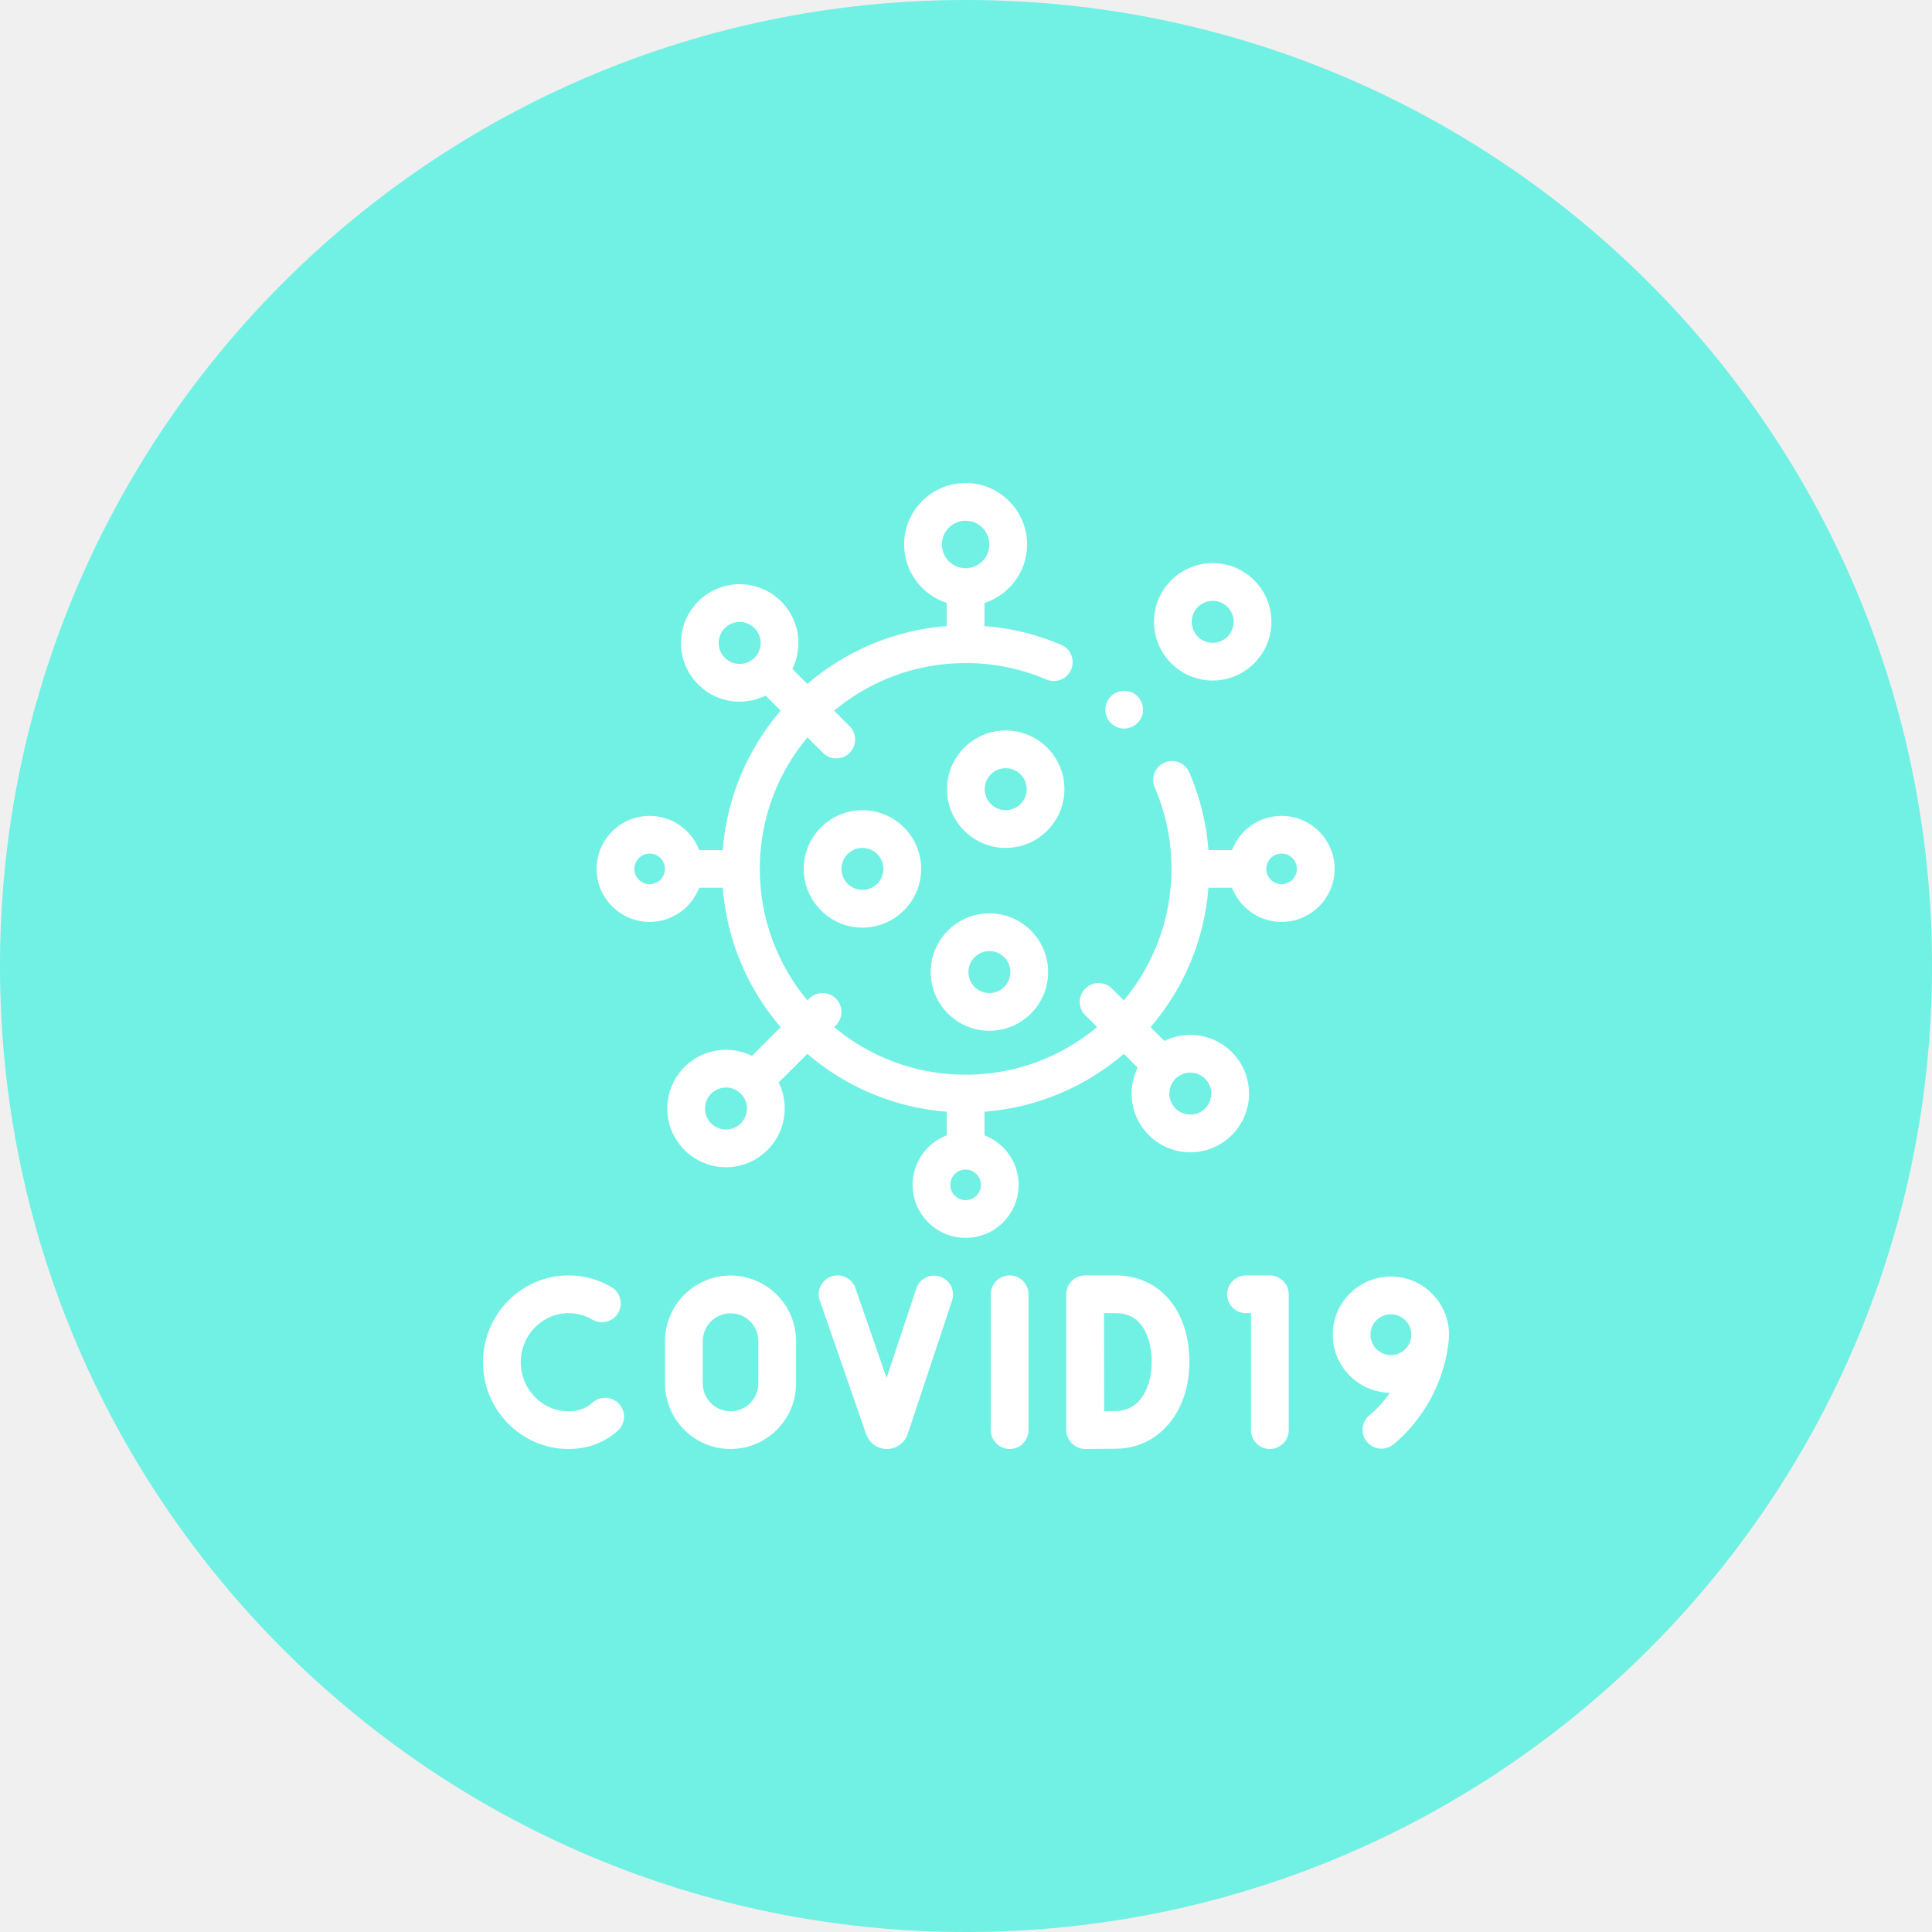
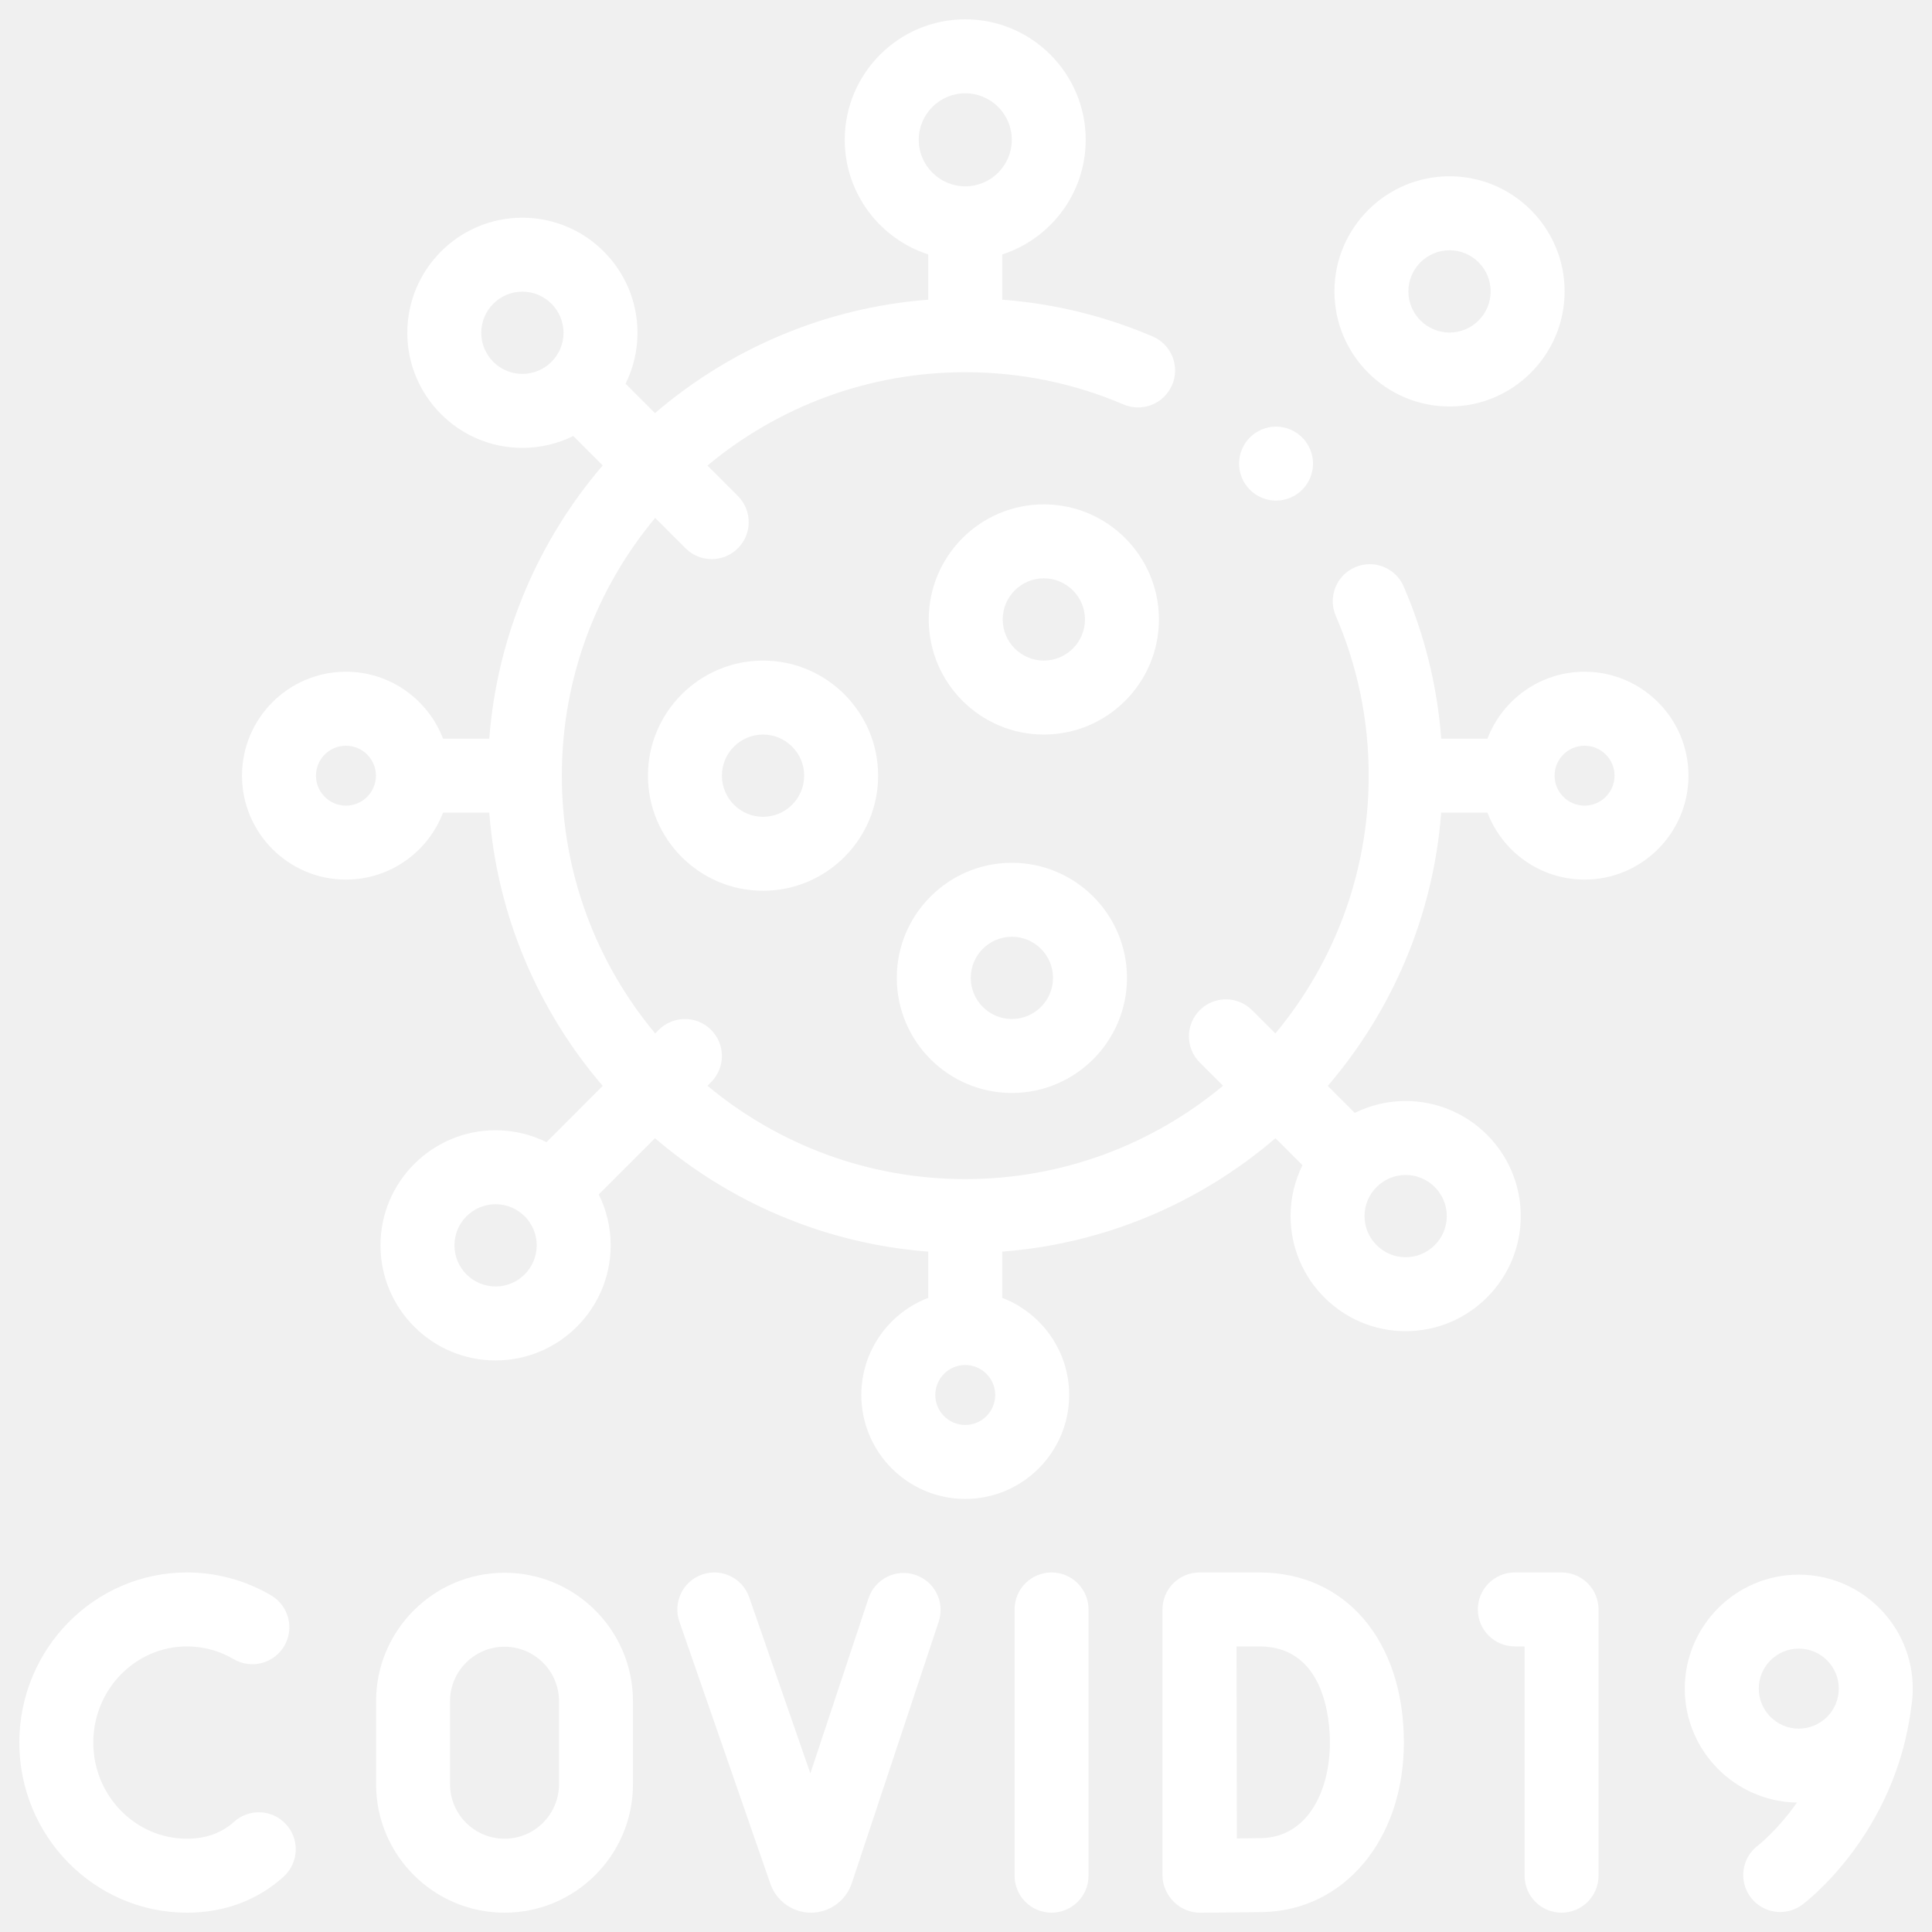
- <svg xmlns="http://www.w3.org/2000/svg" width="98" height="98" viewBox="0 0 98 98" fill="none">
-   <circle opacity="0.7" cx="49" cy="49" r="49" fill="#3BF0DE" />
-   <path d="M51.214 64.695C50.685 64.695 50.257 65.124 50.257 65.652V72.543C50.257 73.072 50.685 73.5 51.214 73.5C51.742 73.5 52.171 73.071 52.171 72.543V65.652C52.171 65.124 51.742 64.695 51.214 64.695Z" fill="white" />
-   <path d="M30.054 71.15C29.735 71.439 29.326 71.586 28.84 71.586C27.502 71.586 26.414 70.47 26.414 69.098C26.414 67.726 27.502 66.609 28.84 66.609C29.264 66.609 29.681 66.723 30.046 66.938C30.501 67.206 31.088 67.054 31.356 66.599C31.624 66.144 31.473 65.557 31.017 65.289C30.358 64.9 29.605 64.695 28.84 64.695C26.447 64.695 24.5 66.67 24.5 69.098C24.5 71.525 26.447 73.5 28.84 73.5C29.803 73.5 30.667 73.178 31.34 72.568C31.731 72.213 31.761 71.607 31.406 71.216C31.05 70.824 30.445 70.795 30.054 71.15Z" fill="white" />
-   <path d="M47.687 64.757C47.186 64.59 46.644 64.862 46.477 65.363L44.972 69.895L43.39 65.338C43.217 64.839 42.672 64.575 42.172 64.748C41.673 64.922 41.409 65.467 41.582 65.966L43.94 72.76C44.098 73.203 44.518 73.5 44.989 73.5H44.996C45.469 73.497 45.889 73.194 46.044 72.739L48.294 65.967C48.461 65.465 48.189 64.923 47.687 64.757Z" fill="white" />
-   <path d="M37.057 64.703C35.224 64.703 33.733 66.194 33.733 68.027V70.176C33.733 72.009 35.224 73.5 37.057 73.5C38.89 73.5 40.381 72.009 40.381 70.176V68.027C40.381 66.194 38.89 64.703 37.057 64.703ZM38.467 70.176C38.467 70.953 37.835 71.586 37.057 71.586C36.28 71.586 35.647 70.953 35.647 70.176V68.027C35.647 67.249 36.28 66.617 37.057 66.617C37.835 66.617 38.467 67.249 38.467 68.027V70.176Z" fill="white" />
-   <path d="M64.413 64.695H63.203C62.674 64.695 62.246 65.124 62.246 65.652C62.246 66.181 62.674 66.609 63.203 66.609H63.456V72.543C63.456 73.072 63.884 73.5 64.413 73.5C64.941 73.5 65.37 73.071 65.37 72.543V65.652C65.37 65.124 64.941 64.695 64.413 64.695Z" fill="white" />
-   <path d="M73.502 67.701C73.502 66.075 72.179 64.752 70.552 64.752C68.926 64.752 67.603 66.075 67.603 67.701C67.603 69.312 68.9 70.624 70.505 70.65C70.002 71.365 69.513 71.748 69.497 71.76C69.076 72.077 68.989 72.674 69.304 73.097C69.492 73.349 69.78 73.483 70.073 73.483C70.271 73.483 70.471 73.421 70.643 73.293C70.742 73.22 73.058 71.461 73.465 68.166C73.489 68.014 73.502 67.859 73.502 67.701ZM69.517 67.701C69.517 67.13 69.981 66.666 70.552 66.666C71.123 66.666 71.588 67.13 71.588 67.701C71.588 68.272 71.123 68.737 70.552 68.737C69.981 68.737 69.517 68.272 69.517 67.701Z" fill="white" />
-   <path d="M65.008 41.385C63.862 41.385 62.882 42.105 62.495 43.117H61.299C61.196 41.756 60.87 40.435 60.327 39.178C60.118 38.693 59.554 38.47 59.069 38.679C58.584 38.889 58.361 39.452 58.57 39.938C59.135 41.245 59.422 42.637 59.422 44.074C59.422 46.609 58.513 48.935 57.006 50.746L56.403 50.143C56.029 49.77 55.423 49.77 55.05 50.143C54.676 50.517 54.676 51.123 55.05 51.497L55.652 52.099C53.842 53.607 51.515 54.515 48.981 54.515C46.446 54.515 44.12 53.607 42.309 52.099L42.403 52.006C42.776 51.632 42.776 51.026 42.403 50.652C42.029 50.279 41.423 50.279 41.049 50.652L40.956 50.746C39.448 48.935 38.54 46.609 38.54 44.074C38.54 41.539 39.448 39.213 40.956 37.403L41.743 38.19C41.93 38.377 42.175 38.47 42.419 38.47C42.664 38.47 42.909 38.377 43.096 38.19C43.47 37.816 43.47 37.21 43.096 36.836L42.309 36.049C44.12 34.541 46.446 33.633 48.98 33.633C50.403 33.633 51.782 33.914 53.078 34.468C53.564 34.675 54.126 34.45 54.334 33.964C54.542 33.477 54.316 32.915 53.83 32.708C52.587 32.177 51.282 31.858 49.938 31.756V30.585C51.19 30.18 52.098 29.004 52.098 27.618C52.098 25.899 50.7 24.5 48.98 24.5C47.261 24.5 45.862 25.899 45.862 27.618C45.862 29.004 46.771 30.18 48.023 30.585V31.756C45.335 31.963 42.885 33.034 40.951 34.692L40.19 33.93C40.386 33.533 40.498 33.086 40.498 32.613C40.498 30.971 39.162 29.634 37.519 29.634C35.877 29.634 34.541 30.971 34.541 32.613C34.541 34.255 35.877 35.592 37.519 35.592C37.992 35.592 38.439 35.48 38.836 35.283L39.598 36.045C37.941 37.979 36.869 40.429 36.662 43.117H35.466C35.079 42.105 34.099 41.385 32.953 41.385C31.47 41.385 30.263 42.591 30.263 44.074C30.263 45.557 31.47 46.764 32.953 46.764C34.099 46.764 35.079 46.043 35.466 45.031H36.662C36.869 47.72 37.941 50.169 39.598 52.103L38.142 53.559C37.745 53.362 37.298 53.251 36.825 53.251C35.183 53.251 33.847 54.587 33.847 56.229C33.847 57.871 35.183 59.208 36.825 59.208C38.468 59.208 39.804 57.871 39.804 56.229C39.804 55.756 39.693 55.309 39.496 54.912L40.951 53.457C42.885 55.114 45.335 56.185 48.023 56.392V57.589C47.011 57.975 46.291 58.956 46.291 60.102C46.291 61.585 47.497 62.792 48.98 62.792C50.464 62.792 51.67 61.585 51.67 60.102C51.67 58.956 50.949 57.975 49.938 57.589V56.392C52.626 56.185 55.076 55.114 57.009 53.457L57.708 54.155C57.511 54.552 57.4 54.999 57.4 55.472C57.4 57.114 58.736 58.451 60.378 58.451C62.021 58.451 63.357 57.114 63.357 55.472C63.357 53.83 62.021 52.494 60.378 52.494C59.906 52.494 59.459 52.605 59.061 52.802L58.363 52.103C60.02 50.169 61.092 47.72 61.298 45.031H62.495C62.882 46.043 63.862 46.764 65.008 46.764C66.491 46.764 67.698 45.557 67.698 44.074C67.698 42.591 66.492 41.385 65.008 41.385ZM48.981 26.414C49.645 26.414 50.185 26.954 50.185 27.618C50.185 28.282 49.645 28.822 48.981 28.822C48.317 28.822 47.777 28.282 47.777 27.618C47.777 26.954 48.317 26.414 48.981 26.414ZM37.519 33.677C36.932 33.677 36.455 33.2 36.455 32.613C36.455 32.026 36.932 31.548 37.519 31.548C38.106 31.548 38.584 32.026 38.584 32.613C38.584 33.2 38.106 33.677 37.519 33.677ZM32.953 44.85C32.525 44.85 32.177 44.502 32.177 44.074C32.177 43.647 32.525 43.298 32.953 43.298C33.381 43.298 33.728 43.647 33.728 44.074C33.728 44.502 33.381 44.85 32.953 44.85ZM36.826 57.294C36.239 57.294 35.761 56.816 35.761 56.229C35.761 55.642 36.239 55.165 36.826 55.165C37.413 55.165 37.89 55.642 37.89 56.229C37.89 56.816 37.413 57.294 36.826 57.294ZM48.981 60.878C48.553 60.878 48.205 60.53 48.205 60.102C48.205 59.674 48.553 59.326 48.981 59.326C49.408 59.326 49.756 59.674 49.756 60.102C49.756 60.53 49.408 60.878 48.981 60.878ZM60.379 54.408C60.965 54.408 61.443 54.885 61.443 55.472C61.443 56.059 60.965 56.537 60.379 56.537C59.792 56.537 59.314 56.059 59.314 55.472C59.314 54.885 59.792 54.408 60.379 54.408ZM65.008 44.85C64.581 44.85 64.233 44.502 64.233 44.074C64.233 43.647 64.581 43.298 65.008 43.298C65.436 43.298 65.784 43.647 65.784 44.074C65.784 44.502 65.436 44.85 65.008 44.85Z" fill="white" />
-   <path d="M40.769 44.074C40.769 45.717 42.105 47.053 43.748 47.053C45.39 47.053 46.726 45.717 46.726 44.074C46.726 42.432 45.39 41.096 43.748 41.096C42.105 41.096 40.769 42.432 40.769 44.074ZM44.812 44.074C44.812 44.661 44.334 45.139 43.747 45.139C43.16 45.139 42.683 44.661 42.683 44.074C42.683 43.487 43.16 43.01 43.747 43.01C44.334 43.01 44.812 43.487 44.812 44.074Z" fill="white" />
-   <path d="M51.014 37.053C49.372 37.053 48.036 38.389 48.036 40.031C48.036 41.673 49.372 43.01 51.014 43.01C52.657 43.01 53.993 41.673 53.993 40.031C53.993 38.389 52.657 37.053 51.014 37.053ZM51.014 41.096C50.427 41.096 49.95 40.618 49.95 40.031C49.95 39.444 50.427 38.967 51.014 38.967C51.601 38.967 52.079 39.444 52.079 40.031C52.079 40.618 51.601 41.096 51.014 41.096Z" fill="white" />
-   <path d="M50.187 46.329C48.545 46.329 47.209 47.665 47.209 49.307C47.209 50.95 48.545 52.286 50.187 52.286C51.83 52.286 53.166 50.95 53.166 49.307C53.166 47.665 51.83 46.329 50.187 46.329ZM50.187 50.372C49.6 50.372 49.123 49.894 49.123 49.307C49.123 48.72 49.6 48.243 50.187 48.243C50.774 48.243 51.252 48.721 51.252 49.307C51.252 49.894 50.774 50.372 50.187 50.372Z" fill="white" />
-   <path d="M61.514 34.52C63.156 34.52 64.492 33.183 64.492 31.541C64.492 29.898 63.156 28.562 61.514 28.562C59.871 28.562 58.535 29.899 58.535 31.541C58.535 33.183 59.871 34.52 61.514 34.52ZM61.514 30.477C62.101 30.477 62.578 30.954 62.578 31.541C62.578 32.128 62.101 32.606 61.514 32.606C60.927 32.606 60.449 32.128 60.449 31.541C60.449 30.954 60.927 30.477 61.514 30.477Z" fill="white" />
-   <path d="M57.024 36.956C57.275 36.956 57.522 36.853 57.7 36.675C57.878 36.498 57.981 36.251 57.981 35.998C57.981 35.746 57.878 35.499 57.7 35.321C57.522 35.143 57.275 35.041 57.024 35.041C56.772 35.041 56.525 35.143 56.347 35.321C56.169 35.499 56.067 35.746 56.067 35.998C56.067 36.251 56.169 36.498 56.347 36.675C56.525 36.853 56.772 36.956 57.024 36.956Z" fill="white" />
-   <path d="M56.592 64.695H55.042C54.788 64.695 54.544 64.796 54.364 64.976C54.185 65.156 54.084 65.4 54.085 65.654V72.546C54.086 72.8 54.202 73.044 54.382 73.223C54.561 73.4 54.803 73.5 55.056 73.5H55.061C55.103 73.5 56.11 73.494 56.666 73.485C58.79 73.448 60.332 71.603 60.332 69.098C60.332 66.465 58.829 64.695 56.592 64.695ZM56.633 71.571C56.458 71.574 56.234 71.577 56.01 71.579C56.007 70.771 56.002 67.451 56.001 66.609H56.592C58.286 66.609 58.418 68.514 58.418 69.098C58.418 70.313 57.866 71.549 56.633 71.571Z" fill="white" />
+ <svg xmlns="http://www.w3.org/2000/svg" width="50" height="50" viewBox="0 0 50 50" fill="none">
+   <path d="M27.214 40.695C26.685 40.695 26.257 41.124 26.257 41.652V48.543C26.257 49.072 26.685 49.5 27.214 49.5C27.742 49.5 28.171 49.071 28.171 48.543V41.652C28.171 41.124 27.742 40.695 27.214 40.695Z" fill="white" />
+   <path d="M6.054 47.15C5.735 47.439 5.326 47.586 4.84 47.586C3.502 47.586 2.414 46.47 2.414 45.098C2.414 43.726 3.502 42.609 4.84 42.609C5.264 42.609 5.681 42.723 6.046 42.938C6.501 43.206 7.088 43.054 7.356 42.599C7.624 42.144 7.473 41.557 7.017 41.289C6.358 40.901 5.605 40.695 4.84 40.695C2.447 40.695 0.5 42.67 0.5 45.098C0.5 47.525 2.447 49.5 4.84 49.5C5.803 49.5 6.667 49.178 7.34 48.568C7.731 48.212 7.761 47.607 7.406 47.216C7.05 46.824 6.445 46.795 6.054 47.15Z" fill="white" />
+   <path d="M23.687 40.757C23.186 40.59 22.644 40.862 22.477 41.363L20.972 45.895L19.39 41.339C19.217 40.839 18.672 40.575 18.172 40.748C17.673 40.922 17.409 41.467 17.582 41.966L19.94 48.76C20.098 49.203 20.518 49.5 20.988 49.5H20.996C21.469 49.497 21.889 49.194 22.044 48.739L24.294 41.967C24.46 41.465 24.189 40.923 23.687 40.757Z" fill="white" />
+   <path d="M13.057 40.703C11.224 40.703 9.733 42.194 9.733 44.027V46.176C9.733 48.009 11.224 49.5 13.057 49.5C14.89 49.5 16.381 48.009 16.381 46.176V44.027C16.381 42.194 14.89 40.703 13.057 40.703ZM14.467 46.176C14.467 46.953 13.835 47.586 13.057 47.586C12.28 47.586 11.647 46.953 11.647 46.176V44.027C11.647 43.249 12.28 42.617 13.057 42.617C13.835 42.617 14.467 43.249 14.467 44.027V46.176Z" fill="white" />
+   <path d="M40.413 40.695H39.203C38.674 40.695 38.246 41.124 38.246 41.652C38.246 42.181 38.674 42.609 39.203 42.609H39.456V48.543C39.456 49.072 39.884 49.5 40.413 49.5C40.941 49.5 41.37 49.071 41.37 48.543V41.652C41.37 41.124 40.941 40.695 40.413 40.695Z" fill="white" />
+   <path d="M49.502 43.701C49.502 42.075 48.179 40.752 46.552 40.752C44.926 40.752 43.602 42.075 43.602 43.701C43.602 45.312 44.901 46.624 46.505 46.65C46.002 47.365 45.513 47.748 45.497 47.76C45.076 48.077 44.989 48.674 45.304 49.097C45.492 49.349 45.78 49.483 46.072 49.483C46.271 49.483 46.471 49.421 46.643 49.293C46.742 49.22 49.058 47.461 49.465 44.166C49.489 44.014 49.502 43.859 49.502 43.701ZM45.517 43.701C45.517 43.13 45.981 42.666 46.552 42.666C47.123 42.666 47.588 43.13 47.588 43.701C47.588 44.272 47.123 44.737 46.552 44.737C45.981 44.737 45.517 44.272 45.517 43.701Z" fill="white" />
+   <path d="M41.008 17.384C39.862 17.384 38.882 18.105 38.495 19.117H37.299C37.196 17.756 36.87 16.435 36.327 15.178C36.118 14.693 35.554 14.47 35.069 14.68C34.584 14.889 34.361 15.452 34.57 15.938C35.135 17.245 35.422 18.637 35.422 20.074C35.422 22.609 34.513 24.935 33.006 26.746L32.403 26.143C32.029 25.77 31.423 25.77 31.05 26.143C30.676 26.517 30.676 27.123 31.049 27.497L31.652 28.099C29.842 29.607 27.515 30.515 24.981 30.515C22.446 30.515 20.119 29.607 18.309 28.099L18.403 28.006C18.776 27.632 18.776 27.026 18.403 26.652C18.029 26.279 17.423 26.279 17.049 26.652L16.956 26.746C15.448 24.935 14.54 22.609 14.54 20.074C14.54 17.54 15.448 15.213 16.956 13.403L17.743 14.19C17.93 14.377 18.175 14.47 18.419 14.47C18.664 14.47 18.909 14.377 19.096 14.19C19.47 13.816 19.47 13.21 19.096 12.836L18.309 12.049C20.119 10.541 22.446 9.633 24.98 9.633C26.403 9.633 27.782 9.914 29.078 10.468C29.564 10.675 30.126 10.45 30.334 9.963C30.542 9.477 30.316 8.915 29.83 8.707C28.587 8.177 27.282 7.858 25.938 7.756V6.585C27.19 6.18 28.098 5.004 28.098 3.618C28.098 1.899 26.7 0.5 24.98 0.5C23.261 0.5 21.862 1.899 21.862 3.618C21.862 5.004 22.771 6.18 24.023 6.585V7.756C21.335 7.963 18.885 9.034 16.951 10.692L16.19 9.93C16.387 9.533 16.498 9.086 16.498 8.613C16.498 6.971 15.162 5.634 13.519 5.634C11.877 5.634 10.541 6.971 10.541 8.613C10.541 10.255 11.877 11.591 13.519 11.591C13.992 11.591 14.439 11.48 14.836 11.284L15.598 12.045C13.941 13.979 12.869 16.429 12.662 19.117H11.466C11.079 18.105 10.099 17.384 8.953 17.384C7.469 17.384 6.263 18.591 6.263 20.074C6.263 21.557 7.47 22.764 8.953 22.764C10.099 22.764 11.079 22.043 11.466 21.031H12.662C12.869 23.72 13.941 26.169 15.598 28.103L14.143 29.559C13.745 29.362 13.298 29.251 12.825 29.251C11.183 29.251 9.847 30.587 9.847 32.229C9.847 33.871 11.183 35.208 12.825 35.208C14.468 35.208 15.804 33.871 15.804 32.229C15.804 31.756 15.693 31.309 15.496 30.912L16.951 29.457C18.885 31.114 21.335 32.185 24.023 32.392V33.589C23.011 33.975 22.291 34.956 22.291 36.102C22.291 37.585 23.497 38.792 24.98 38.792C26.463 38.792 27.67 37.585 27.67 36.102C27.67 34.956 26.949 33.975 25.938 33.589V32.392C28.626 32.185 31.076 31.114 33.009 29.457L33.708 30.155C33.511 30.552 33.4 31 33.4 31.472C33.4 33.114 34.736 34.451 36.378 34.451C38.021 34.451 39.357 33.114 39.357 31.472C39.357 29.83 38.021 28.494 36.378 28.494C35.906 28.494 35.459 28.605 35.061 28.802L34.363 28.103C36.02 26.169 37.092 23.72 37.298 21.031H38.495C38.882 22.043 39.862 22.764 41.008 22.764C42.491 22.764 43.698 21.557 43.698 20.074C43.698 18.591 42.492 17.384 41.008 17.384ZM24.981 2.414C25.645 2.414 26.185 2.954 26.185 3.618C26.185 4.282 25.645 4.822 24.981 4.822C24.317 4.822 23.777 4.282 23.777 3.618C23.777 2.954 24.317 2.414 24.981 2.414ZM13.519 9.677C12.932 9.677 12.455 9.2 12.455 8.613C12.455 8.026 12.932 7.548 13.519 7.548C14.106 7.548 14.584 8.026 14.584 8.613C14.584 9.2 14.106 9.677 13.519 9.677ZM8.953 20.85C8.525 20.85 8.177 20.502 8.177 20.074C8.177 19.646 8.525 19.299 8.953 19.299C9.381 19.299 9.729 19.646 9.729 20.074C9.729 20.502 9.381 20.85 8.953 20.85ZM12.826 33.294C12.239 33.294 11.761 32.816 11.761 32.229C11.761 31.642 12.239 31.165 12.826 31.165C13.413 31.165 13.89 31.642 13.89 32.229C13.89 32.816 13.413 33.294 12.826 33.294ZM24.981 36.878C24.553 36.878 24.205 36.53 24.205 36.102C24.205 35.674 24.553 35.326 24.981 35.326C25.408 35.326 25.756 35.674 25.756 36.102C25.756 36.53 25.408 36.878 24.981 36.878ZM36.379 30.408C36.965 30.408 37.443 30.885 37.443 31.472C37.443 32.059 36.965 32.537 36.379 32.537C35.792 32.537 35.314 32.059 35.314 31.472C35.314 30.885 35.792 30.408 36.379 30.408ZM41.008 20.85C40.581 20.85 40.233 20.502 40.233 20.074C40.233 19.646 40.581 19.299 41.008 19.299C41.436 19.299 41.784 19.646 41.784 20.074C41.784 20.502 41.436 20.85 41.008 20.85Z" fill="white" />
+   <path d="M16.769 20.074C16.769 21.717 18.105 23.053 19.747 23.053C21.39 23.053 22.726 21.717 22.726 20.074C22.726 18.432 21.39 17.096 19.747 17.096C18.105 17.096 16.769 18.432 16.769 20.074ZM20.812 20.074C20.812 20.661 20.334 21.139 19.747 21.139C19.16 21.139 18.683 20.661 18.683 20.074C18.683 19.487 19.16 19.01 19.747 19.01C20.334 19.01 20.812 19.487 20.812 20.074Z" fill="white" />
+   <path d="M27.014 13.053C25.372 13.053 24.036 14.389 24.036 16.031C24.036 17.674 25.372 19.01 27.014 19.01C28.657 19.01 29.993 17.674 29.993 16.031C29.993 14.389 28.657 13.053 27.014 13.053ZM27.014 17.096C26.427 17.096 25.95 16.618 25.95 16.031C25.95 15.444 26.427 14.967 27.014 14.967C27.601 14.967 28.079 15.444 28.079 16.031C28.079 16.618 27.601 17.096 27.014 17.096Z" fill="white" />
+   <path d="M26.187 22.329C24.545 22.329 23.209 23.665 23.209 25.307C23.209 26.95 24.545 28.286 26.187 28.286C27.829 28.286 29.166 26.95 29.166 25.307C29.166 23.665 27.829 22.329 26.187 22.329ZM26.187 26.372C25.6 26.372 25.123 25.894 25.123 25.307C25.123 24.72 25.6 24.243 26.187 24.243C26.774 24.243 27.252 24.721 27.252 25.307C27.252 25.894 26.774 26.372 26.187 26.372Z" fill="white" />
+   <path d="M37.514 10.52C39.156 10.52 40.492 9.183 40.492 7.541C40.492 5.899 39.156 4.562 37.514 4.562C35.871 4.562 34.535 5.899 34.535 7.541C34.535 9.183 35.871 10.52 37.514 10.52ZM37.514 6.477C38.101 6.477 38.578 6.954 38.578 7.541C38.578 8.128 38.101 8.606 37.514 8.606C36.927 8.606 36.449 8.128 36.449 7.541C36.449 6.954 36.927 6.477 37.514 6.477Z" fill="white" />
+   <path d="M33.024 12.956C33.275 12.956 33.522 12.854 33.7 12.675C33.878 12.498 33.981 12.251 33.981 11.998C33.981 11.746 33.878 11.499 33.7 11.321C33.522 11.143 33.275 11.041 33.024 11.041C32.772 11.041 32.525 11.143 32.347 11.321C32.169 11.499 32.067 11.746 32.067 11.998C32.067 12.251 32.169 12.498 32.347 12.675C32.525 12.853 32.772 12.956 33.024 12.956Z" fill="white" />
+   <path d="M32.592 40.695H31.042C30.788 40.695 30.544 40.797 30.364 40.976C30.185 41.156 30.084 41.4 30.085 41.654V48.546C30.086 48.8 30.202 49.044 30.382 49.223C30.561 49.4 30.803 49.5 31.056 49.5H31.061C31.103 49.5 32.11 49.494 32.666 49.485C34.79 49.448 36.332 47.602 36.332 45.098C36.332 42.465 34.829 40.695 32.592 40.695ZM32.633 47.571C32.458 47.574 32.234 47.577 32.01 47.579C32.007 46.771 32.002 43.451 32.001 42.609H32.592C34.286 42.609 34.418 44.514 34.418 45.098C34.418 46.313 33.866 47.549 32.633 47.571Z" fill="white" />
</svg>
